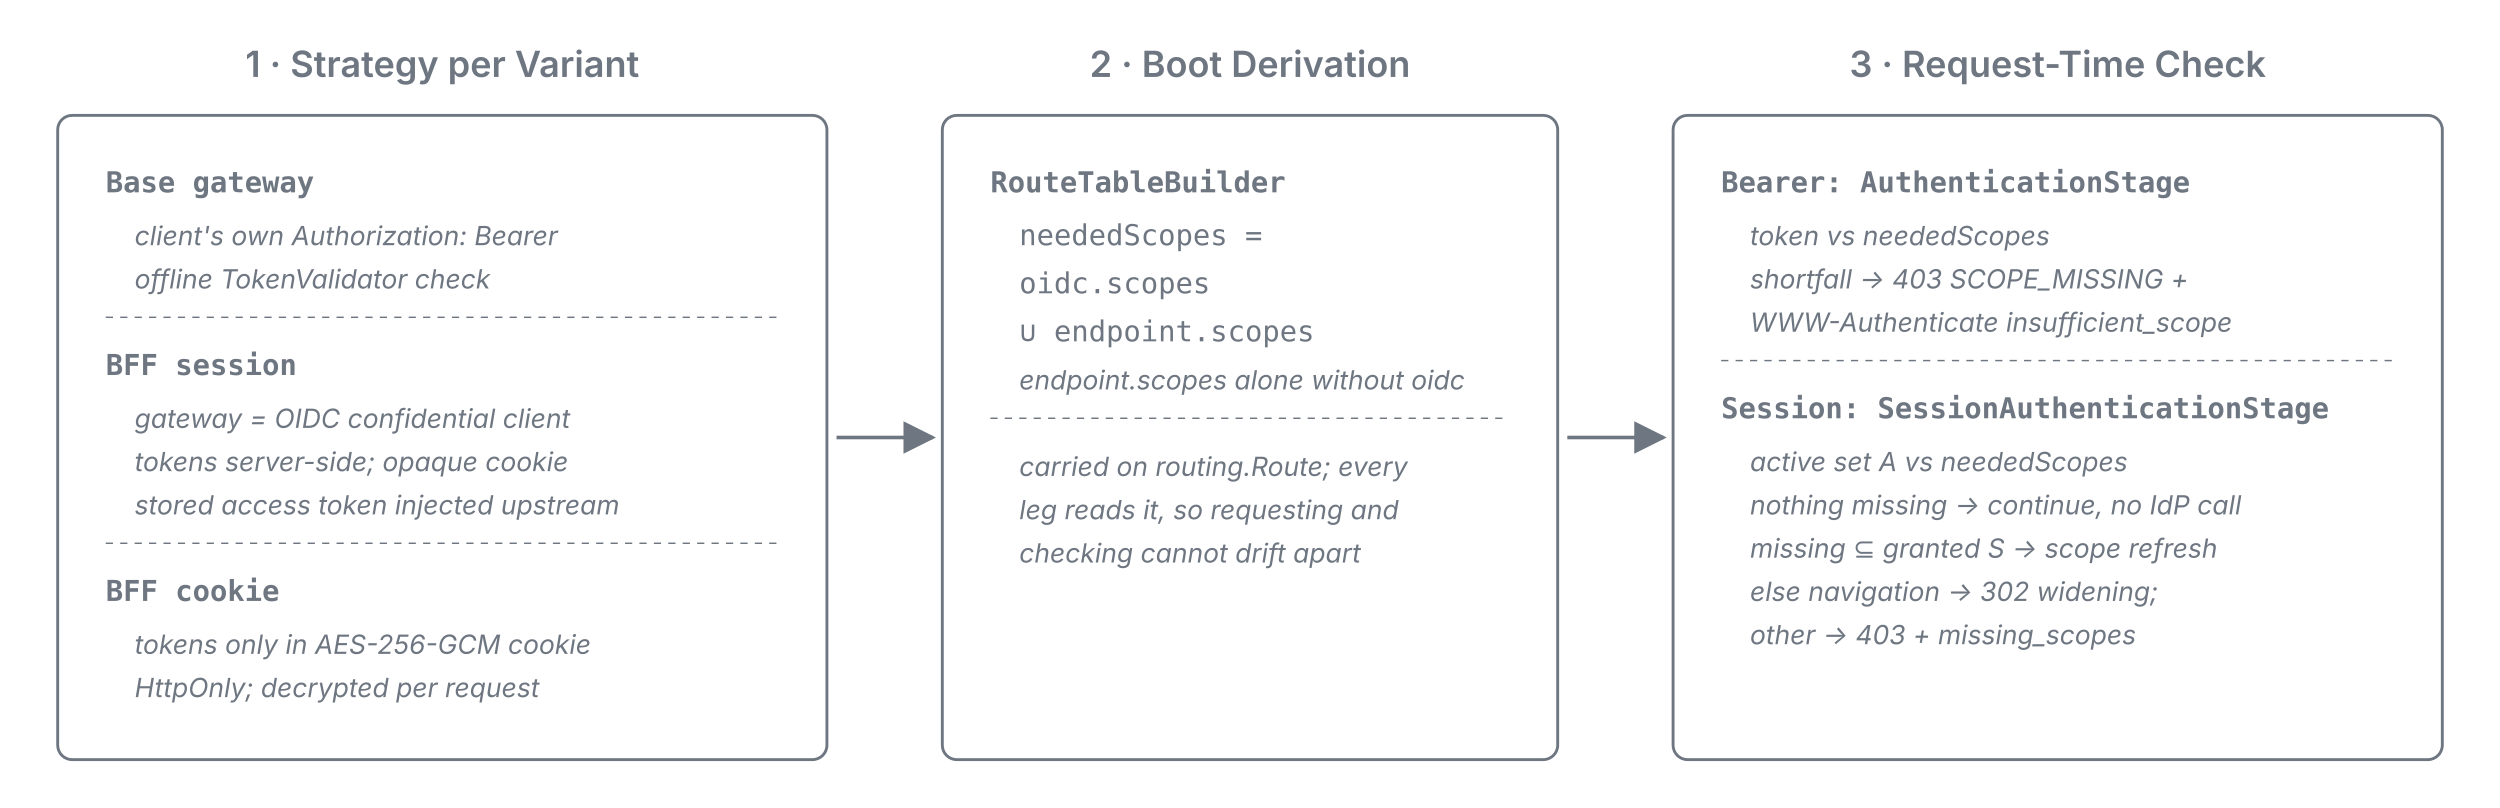
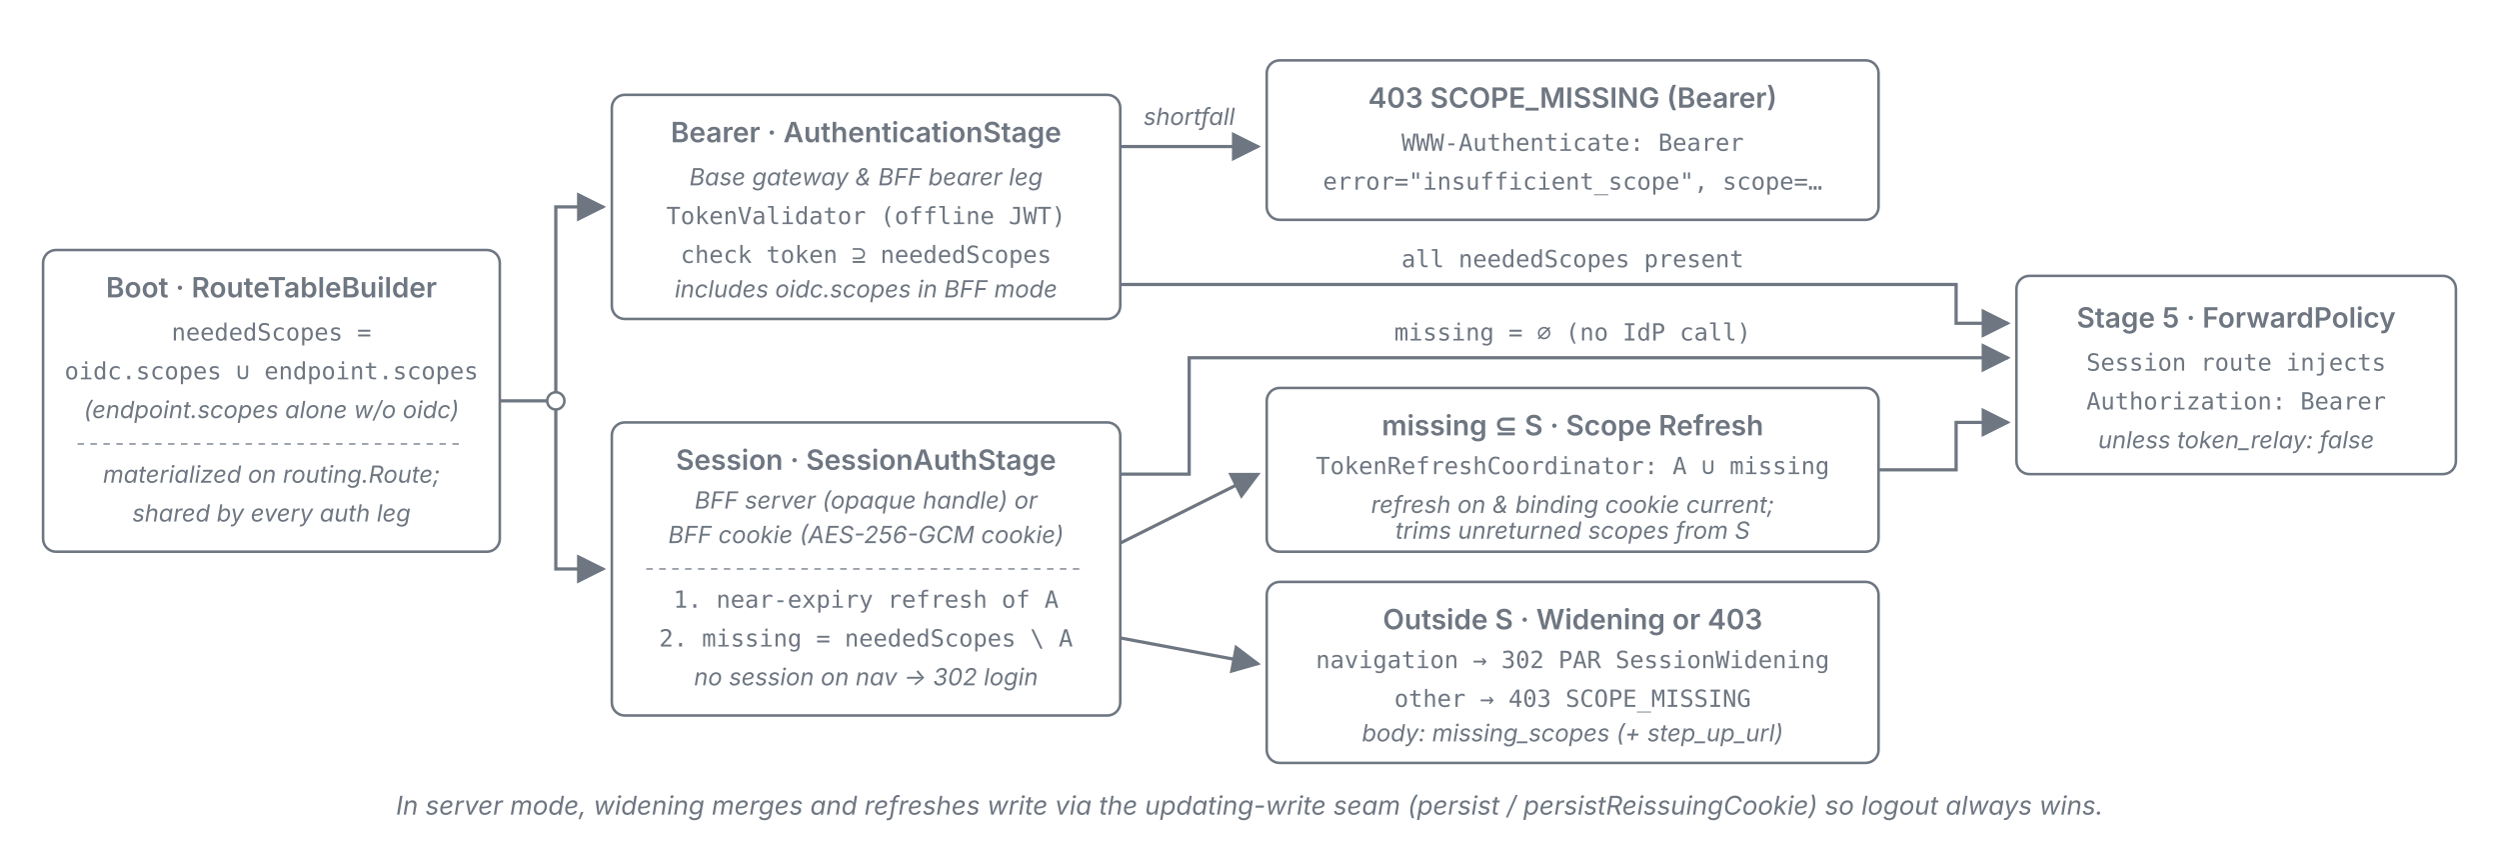
- <svg xmlns="http://www.w3.org/2000/svg" viewBox="0 0 1040 336" role="img" aria-labelledby="title desc" font-family="ui-sans-serif, -apple-system, system-ui, 'Segoe UI', sans-serif">
+ <svg xmlns="http://www.w3.org/2000/svg" viewBox="0 0 1160 396" role="img" aria-labelledby="title desc" font-family="ui-sans-serif, -apple-system, system-ui, 'Segoe UI', sans-serif">
  <defs>
    <marker id="arrow" viewBox="0 0 10 10" refX="9" refY="5" markerWidth="9" markerHeight="9" orient="auto">
      <path d="M0,0 L10,5 L0,10 z" class="arrow-fill" />
    </marker>
    <style>
-       .col-header { font-size: 15px; font-weight: 600; fill: #6e7681; text-anchor: middle; }
-       .item-bold  { font-size: 12px; font-weight: 700; fill: #6e7681; font-family: ui-monospace, 'SF Mono', Menlo, Consolas, monospace; }
-       .item       { font-size: 12px; fill: #6e7681; font-family: ui-monospace, 'SF Mono', Menlo, Consolas, monospace; }
-       .sub        { font-size: 11px; fill: #6e7681; font-style: italic; }
-       .col-sub    { font-size: 11px; fill: #6e7681; text-anchor: middle; font-style: italic; }
-       .gut        { font-size: 11px; fill: #6e7681; text-anchor: middle; font-style: italic; }
+       .stage      { font-size: 13px; font-weight: 600; fill: #6e7681; text-anchor: middle; }
+       .mono       { font-size: 11px; fill: #6e7681; text-anchor: middle; font-family: ui-monospace, 'SF Mono', Menlo, Consolas, monospace; }
+       .sub        { font-size: 11px; fill: #6e7681; text-anchor: middle; font-style: italic; }
      .caption    { font-size: 12px; fill: #6e7681; text-anchor: middle; font-style: italic; }
      .stroke     { stroke: #6e7681; stroke-width: 1.2; fill: none; }
-       .arrow      { stroke: #6e7681; stroke-width: 1.5; fill: none; }
+       .track      { stroke: #6e7681; stroke-width: 1.5; fill: none; }
+       .dash       { stroke: #6e7681; stroke-width: 0.6; stroke-dasharray: 3 3; fill: none; }
      .arrow-fill { fill: #6e7681; }
-       .sep        { stroke: #6e7681; stroke-width: 0.6; stroke-dasharray: 3 3; fill: none; }
    </style>
  </defs>
-   <text x="184" y="32" class="col-header">1 · Strategy per Variant</text>
-   <rect class="stroke" x="24" y="48" width="320" height="268" rx="6" />
-   <text x="44" y="80" class="item-bold">Base gateway</text>
-   <text x="56" y="102" class="sub">client's own Authorization: Bearer</text>
-   <text x="56" y="120" class="sub">offline TokenValidator check</text>
-   <line class="sep" x1="44" y1="132" x2="324" y2="132" />
-   <text x="44" y="156" class="item-bold">BFF session</text>
-   <text x="56" y="178" class="sub">gateway = OIDC confidential client</text>
-   <text x="56" y="196" class="sub">tokens server-side; opaque cookie</text>
-   <text x="56" y="214" class="sub">stored access token injected upstream</text>
-   <line class="sep" x1="44" y1="226" x2="324" y2="226" />
-   <text x="44" y="250" class="item-bold">BFF cookie</text>
-   <text x="56" y="272" class="sub">tokens only in AES-256-GCM cookie</text>
-   <text x="56" y="290" class="sub">HttpOnly; decrypted per request</text>
-   <text x="520" y="32" class="col-header">2 · Boot Derivation</text>
-   <rect class="stroke" x="392" y="48" width="256" height="268" rx="6" />
-   <text x="412" y="80" class="item-bold">RouteTableBuilder</text>
-   <text x="424" y="102" class="item">neededScopes =</text>
-   <text x="424" y="122" class="item">  oidc.scopes</text>
-   <text x="424" y="142" class="item">  ∪ endpoint.scopes</text>
-   <text x="424" y="162" class="sub">endpoint.scopes alone without oidc</text>
-   <line class="sep" x1="412" y1="174" x2="628" y2="174" />
-   <text x="424" y="198" class="sub">carried on routing.Route; every</text>
-   <text x="424" y="216" class="sub">leg reads it, so requesting and</text>
-   <text x="424" y="234" class="sub">checking cannot drift apart</text>
-   <text x="856" y="32" class="col-header">3 · Request-Time Check</text>
-   <rect class="stroke" x="696" y="48" width="320" height="268" rx="6" />
-   <text x="716" y="80" class="item-bold">Bearer: AuthenticationStage</text>
-   <text x="728" y="102" class="sub">token vs neededScopes</text>
-   <text x="728" y="120" class="sub">shortfall → 403 SCOPE_MISSING +</text>
-   <text x="728" y="138" class="sub">WWW-Authenticate insufficient_scope</text>
-   <line class="sep" x1="716" y1="150" x2="996" y2="150" />
-   <text x="716" y="174" class="item-bold">Session: SessionAuthenticationStage</text>
-   <text x="728" y="196" class="sub">active set A vs neededScopes</text>
-   <text x="728" y="214" class="sub">nothing missing → continue, no IdP call</text>
-   <text x="728" y="232" class="sub">missing ⊆ granted S → scope refresh</text>
-   <text x="728" y="250" class="sub">else navigation → 302 widening;</text>
-   <text x="728" y="268" class="sub">other → 403 + missing_scopes</text>
-   <line class="arrow" x1="348" y1="182" x2="388" y2="182" marker-end="url(#arrow)" />
-   <line class="arrow" x1="652" y1="182" x2="692" y2="182" marker-end="url(#arrow)" />
+   <rect class="stroke" x="20" y="116" width="212" height="140" rx="6" />
+   <text x="126" y="138" class="stage">Boot · RouteTableBuilder</text>
+   <text x="126" y="158" class="mono">neededScopes =</text>
+   <text x="126" y="176" class="mono">oidc.scopes ∪ endpoint.scopes</text>
+   <text x="126" y="194" class="sub">(endpoint.scopes alone w/o oidc)</text>
+   <line class="dash" x1="36" y1="206" x2="216" y2="206" />
+   <text x="126" y="224" class="sub">materialized on routing.Route;</text>
+   <text x="126" y="242" class="sub">shared by every auth leg</text>
+   <line class="track" x1="232" y1="186" x2="254" y2="186" />
+   <circle cx="258" cy="186" r="4" class="stroke" />
+   <path class="track" d="M 258 182 L 258 96 L 280 96" marker-end="url(#arrow)" />
+   <path class="track" d="M 258 190 L 258 264 L 280 264" marker-end="url(#arrow)" />
+   <rect class="stroke" x="284" y="44" width="236" height="104" rx="6" />
+   <text x="402" y="66" class="stage">Bearer · AuthenticationStage</text>
+   <text x="402" y="86" class="sub">Base gateway &amp; BFF bearer leg</text>
+   <text x="402" y="104" class="mono">TokenValidator (offline JWT)</text>
+   <text x="402" y="122" class="mono">check token ⊇ neededScopes</text>
+   <text x="402" y="138" class="sub">includes oidc.scopes in BFF mode</text>
+   <line class="track" x1="520" y1="68" x2="584" y2="68" marker-end="url(#arrow)" />
+   <text x="552" y="58" class="sub">shortfall</text>
+   <rect class="stroke" x="588" y="28" width="284" height="74" rx="6" />
+   <text x="730" y="50" class="stage">403 SCOPE_MISSING (Bearer)</text>
+   <text x="730" y="70" class="mono">WWW-Authenticate: Bearer</text>
+   <text x="730" y="88" class="mono">error="insufficient_scope", scope=…</text>
+   <path class="track" d="M 520 132 L 908 132 L 908 150 L 932 150" marker-end="url(#arrow)" />
+   <text x="730" y="124" class="mono">all neededScopes present</text>
+   <rect class="stroke" x="284" y="196" width="236" height="136" rx="6" />
+   <text x="402" y="218" class="stage">Session · SessionAuthStage</text>
+   <text x="402" y="236" class="sub">BFF server (opaque handle) or</text>
+   <text x="402" y="252" class="sub">BFF cookie (AES-256-GCM cookie)</text>
+   <line class="dash" x1="300" y1="264" x2="504" y2="264" />
+   <text x="402" y="282" class="mono">1. near-expiry refresh of A</text>
+   <text x="402" y="300" class="mono">2. missing = neededScopes \ A</text>
+   <text x="402" y="318" class="sub">no session on nav → 302 login</text>
+   <path class="track" d="M 520 220 L 552 220 L 552 166 L 932 166" marker-end="url(#arrow)" />
+   <text x="730" y="158" class="mono">missing = ∅ (no IdP call)</text>
+   <line class="track" x1="520" y1="252" x2="584" y2="220" marker-end="url(#arrow)" />
+   <rect class="stroke" x="588" y="180" width="284" height="76" rx="6" />
+   <text x="730" y="202" class="stage">missing ⊆ S · Scope Refresh</text>
+   <text x="730" y="220" class="mono">TokenRefreshCoordinator: A ∪ missing</text>
+   <text x="730" y="238" class="sub">refresh on &amp; binding cookie current;</text>
+   <text x="730" y="250" class="sub">trims unreturned scopes from S</text>
+   <path class="track" d="M 872 218 L 908 218 L 908 196 L 932 196" marker-end="url(#arrow)" />
+   <line class="track" x1="520" y1="296" x2="584" y2="308" marker-end="url(#arrow)" />
+   <rect class="stroke" x="588" y="270" width="284" height="84" rx="6" />
+   <text x="730" y="292" class="stage">Outside S · Widening or 403</text>
+   <text x="730" y="310" class="mono">navigation → 302 PAR SessionWidening</text>
+   <text x="730" y="328" class="mono">other → 403 SCOPE_MISSING</text>
+   <text x="730" y="344" class="sub">body: missing_scopes (+ step_up_url)</text>
+   <rect class="stroke" x="936" y="128" width="204" height="92" rx="6" />
+   <text x="1038" y="152" class="stage">Stage 5 · ForwardPolicy</text>
+   <text x="1038" y="172" class="mono">Session route injects</text>
+   <text x="1038" y="190" class="mono">Authorization: Bearer</text>
+   <text x="1038" y="208" class="sub">unless token_relay: false</text>
+   <text x="580" y="378" class="caption">In server mode, widening merges and refreshes write via the updating-write seam (persist / persistReissuingCookie) so logout always wins.</text>
</svg>
